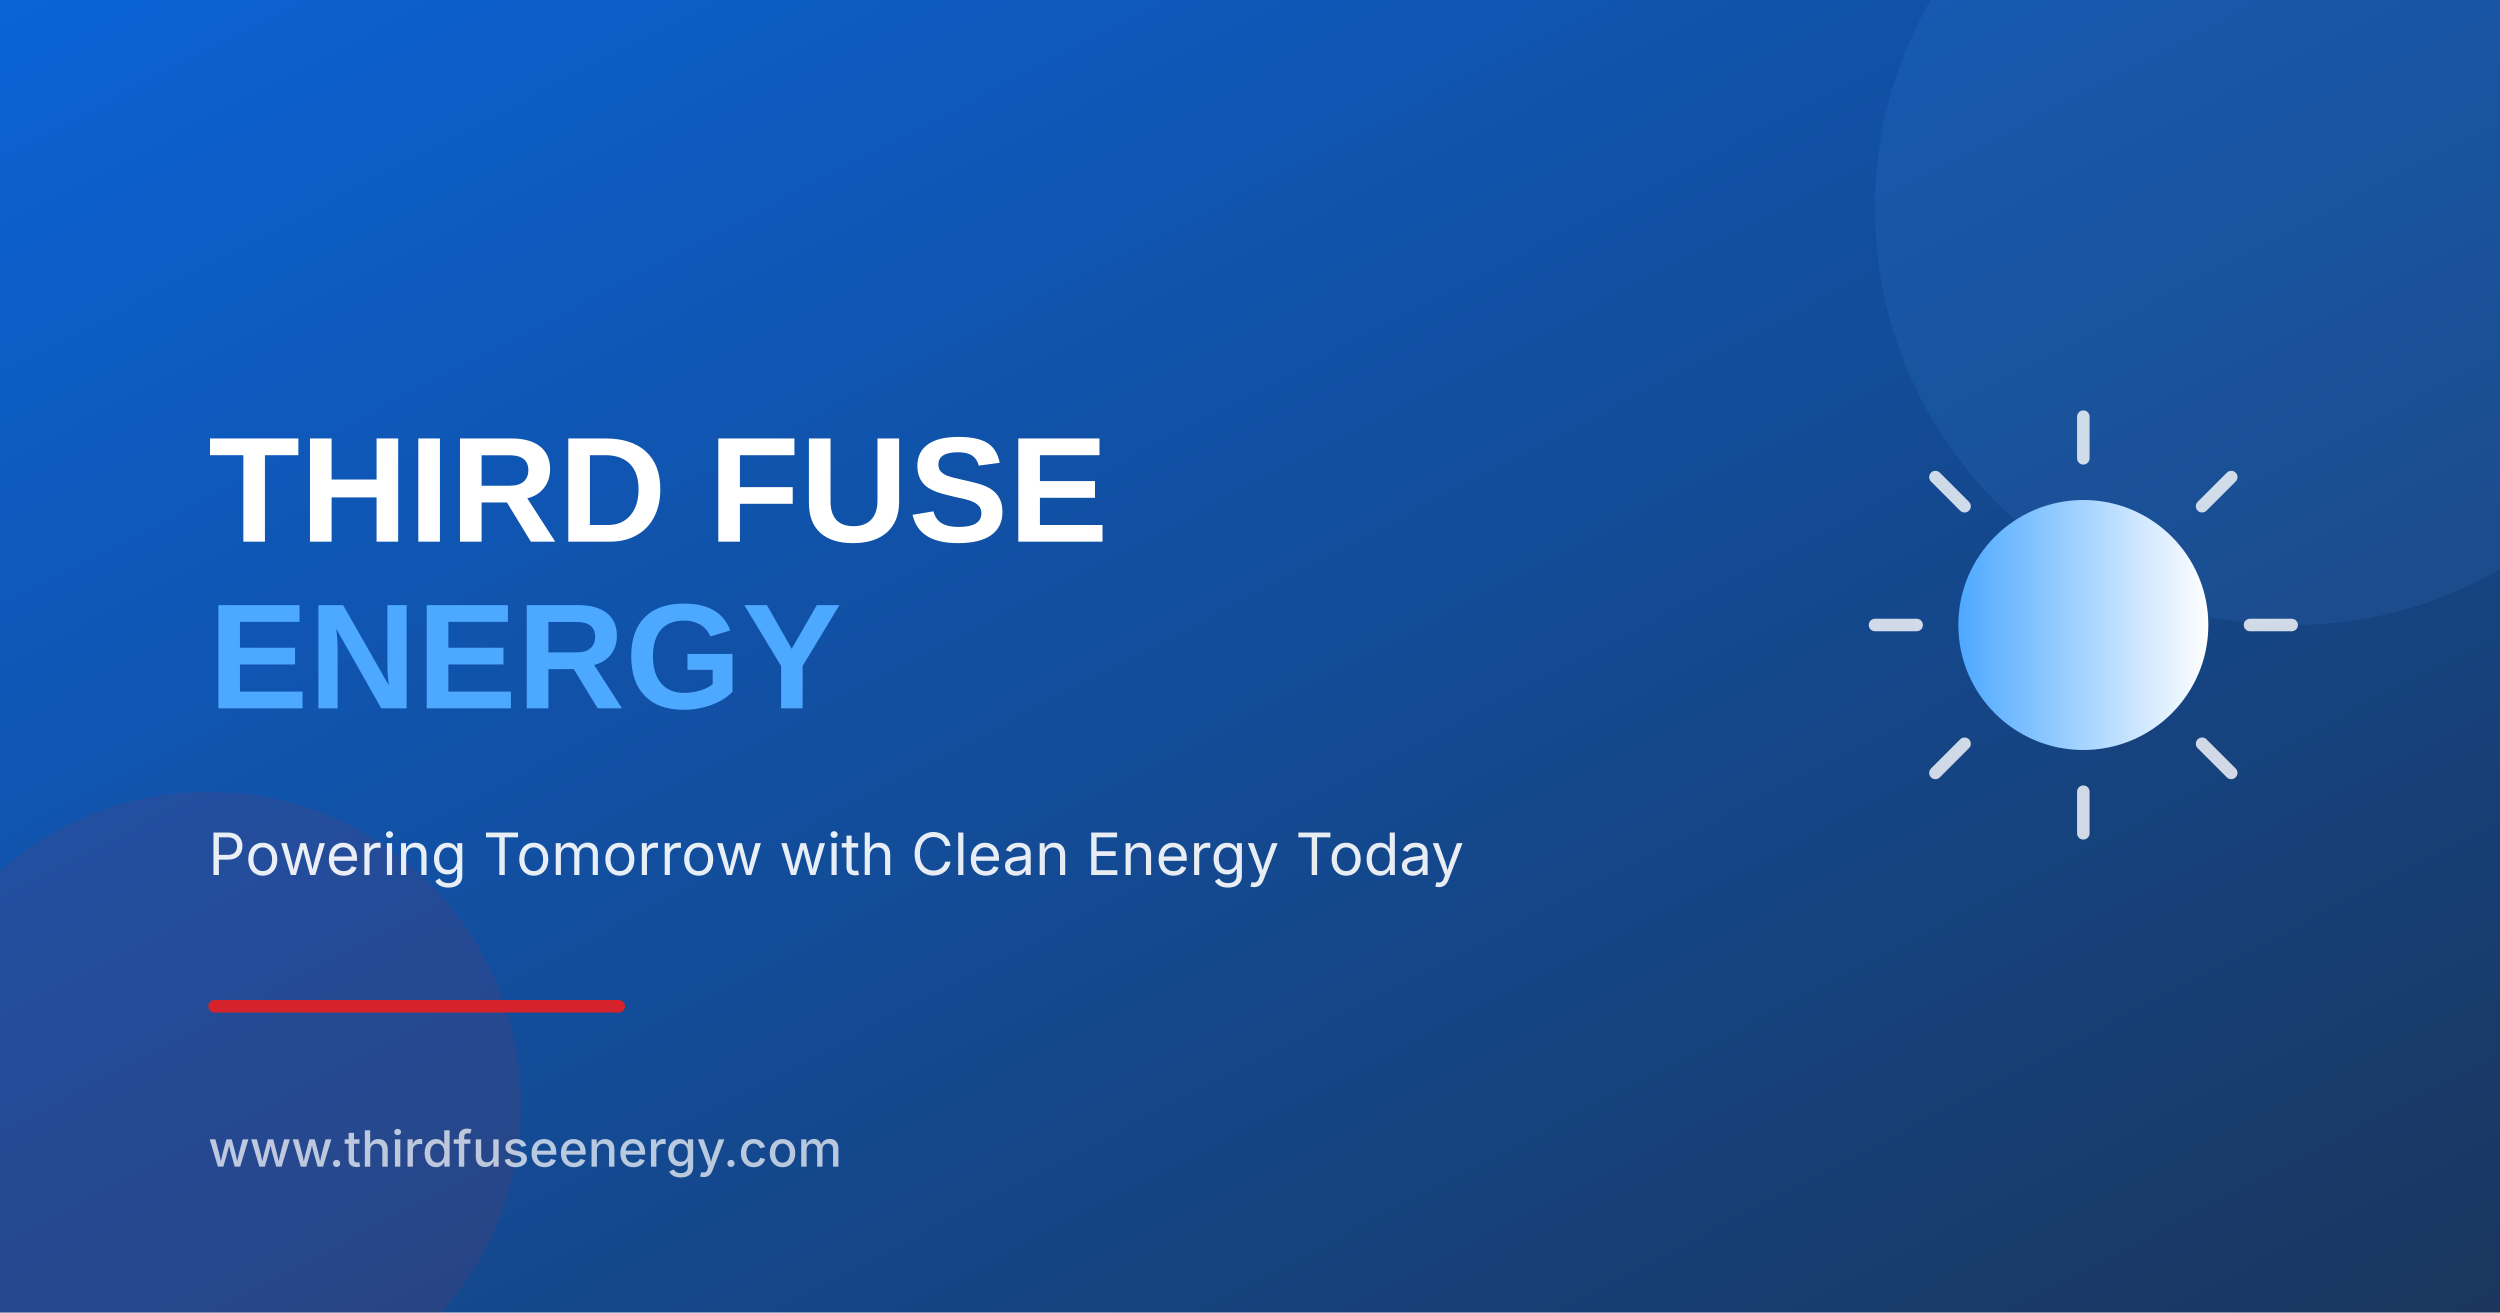
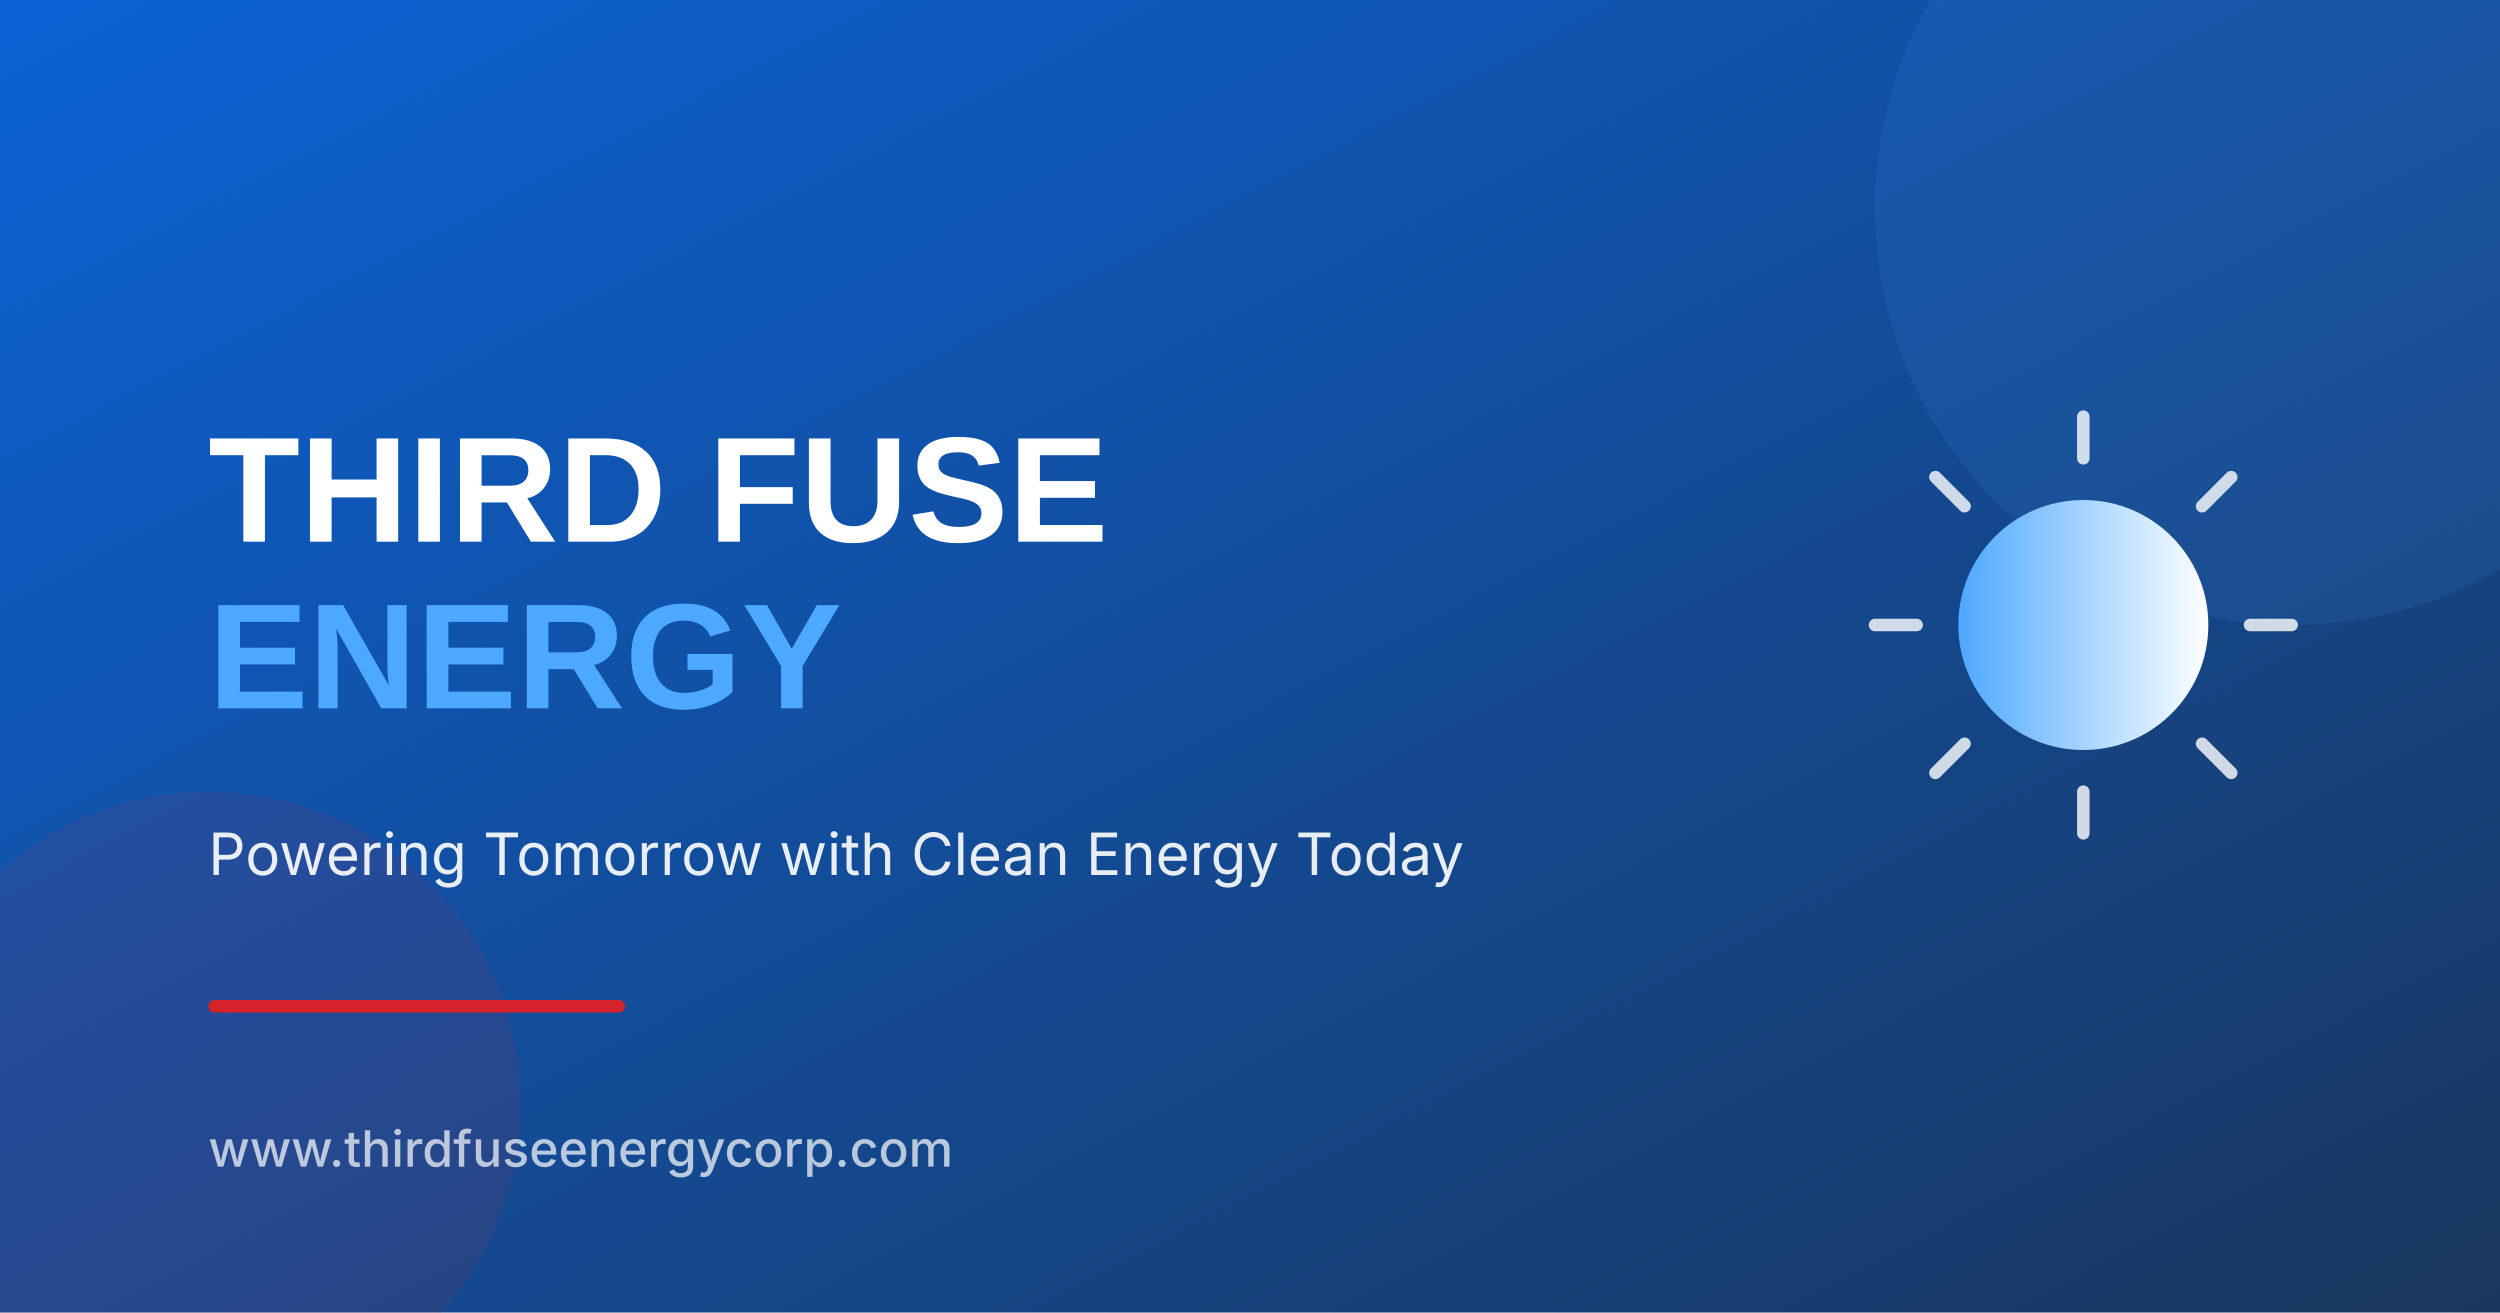
<svg xmlns="http://www.w3.org/2000/svg" viewBox="0 0 1200 630">
  <defs>
    <linearGradient id="og-bg" x1="0%" y1="0%" x2="100%" y2="100%">
      <stop offset="0%" style="stop-color:#0B63D6" />
      <stop offset="100%" style="stop-color:#1a365d" />
    </linearGradient>
    <linearGradient id="og-accent" x1="0%" y1="0%" x2="100%" y2="0%">
      <stop offset="0%" style="stop-color:#4DA8FF" />
      <stop offset="100%" style="stop-color:#ffffff" />
    </linearGradient>
  </defs>
  <rect width="1200" height="630" fill="url(#og-bg)" />
  <circle cx="1100" cy="100" r="200" fill="#4DA8FF" opacity="0.1" />
  <circle cx="100" cy="530" r="150" fill="#D6222A" opacity="0.1" />
  <g transform="translate(900, 200)">
    <circle cx="100" cy="100" r="60" fill="url(#og-accent)" />
    <g stroke="#ffffff" stroke-width="6" stroke-linecap="round" opacity="0.8">
      <line x1="100" y1="20" x2="100" y2="0" />
      <line x1="100" y1="200" x2="100" y2="180" />
      <line x1="20" y1="100" x2="0" y2="100" />
      <line x1="200" y1="100" x2="180" y2="100" />
      <line x1="43" y1="43" x2="29" y2="29" />
      <line x1="171" y1="171" x2="157" y2="157" />
      <line x1="43" y1="157" x2="29" y2="171" />
      <line x1="171" y1="29" x2="157" y2="43" />
    </g>
  </g>
  <text x="100" y="260" font-family="Montserrat, Arial, sans-serif" font-weight="800" font-size="72" fill="#ffffff">THIRD FUSE</text>
  <text x="100" y="340" font-family="Montserrat, Arial, sans-serif" font-weight="800" font-size="72" fill="#4DA8FF">ENERGY</text>
  <text x="100" y="420" font-family="Inter, Arial, sans-serif" font-weight="400" font-size="28" fill="#ffffff" opacity="0.9">Powering Tomorrow with Clean Energy Today</text>
  <rect x="100" y="480" width="200" height="6" fill="#D6222A" rx="3" />
-   <text x="100" y="560" font-family="Inter, Arial, sans-serif" font-weight="500" font-size="24" fill="#ffffff" opacity="0.7">www.thirdfuseenergy.com</text>
+   <text x="100" y="560" font-family="Inter, Arial, sans-serif" font-weight="500" font-size="24" fill="#ffffff" opacity="0.7">www.thirdfuseenergycorp.com</text>
</svg>
